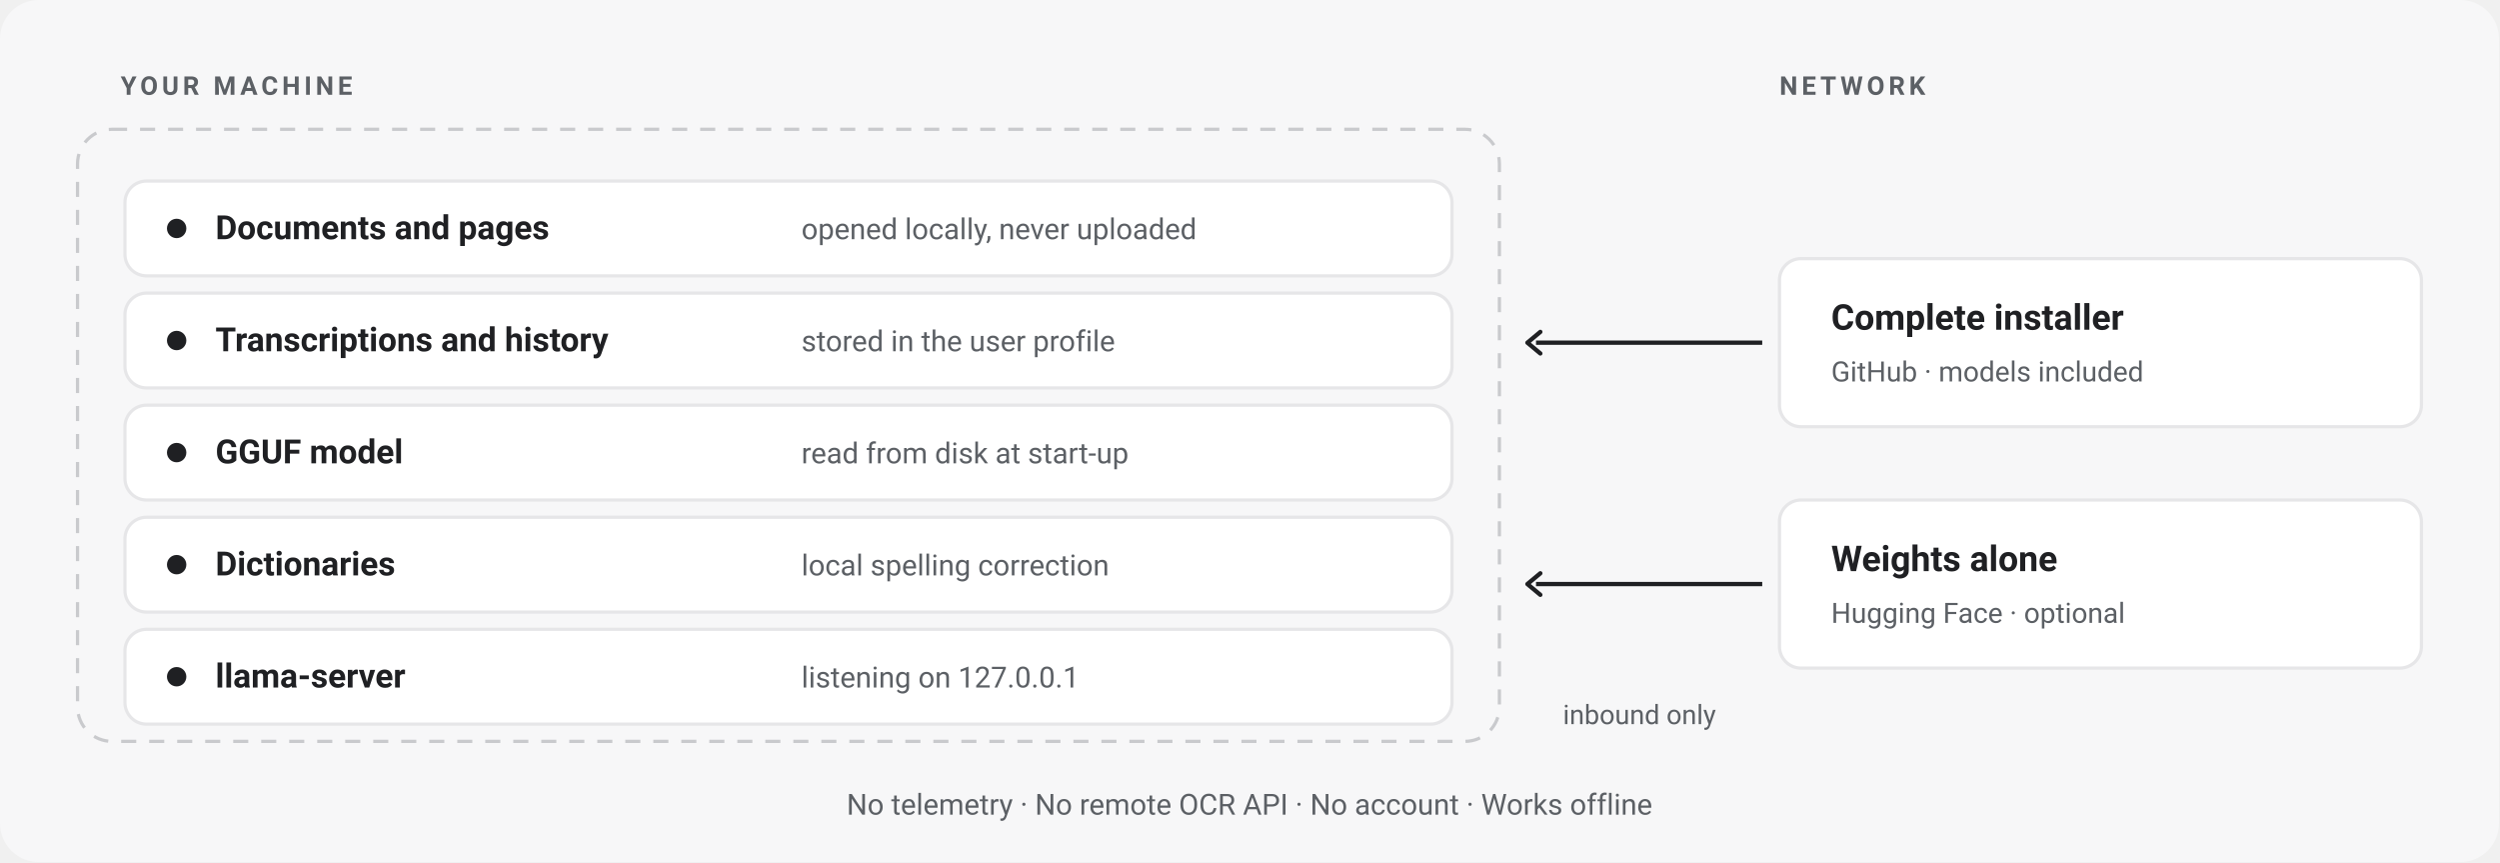
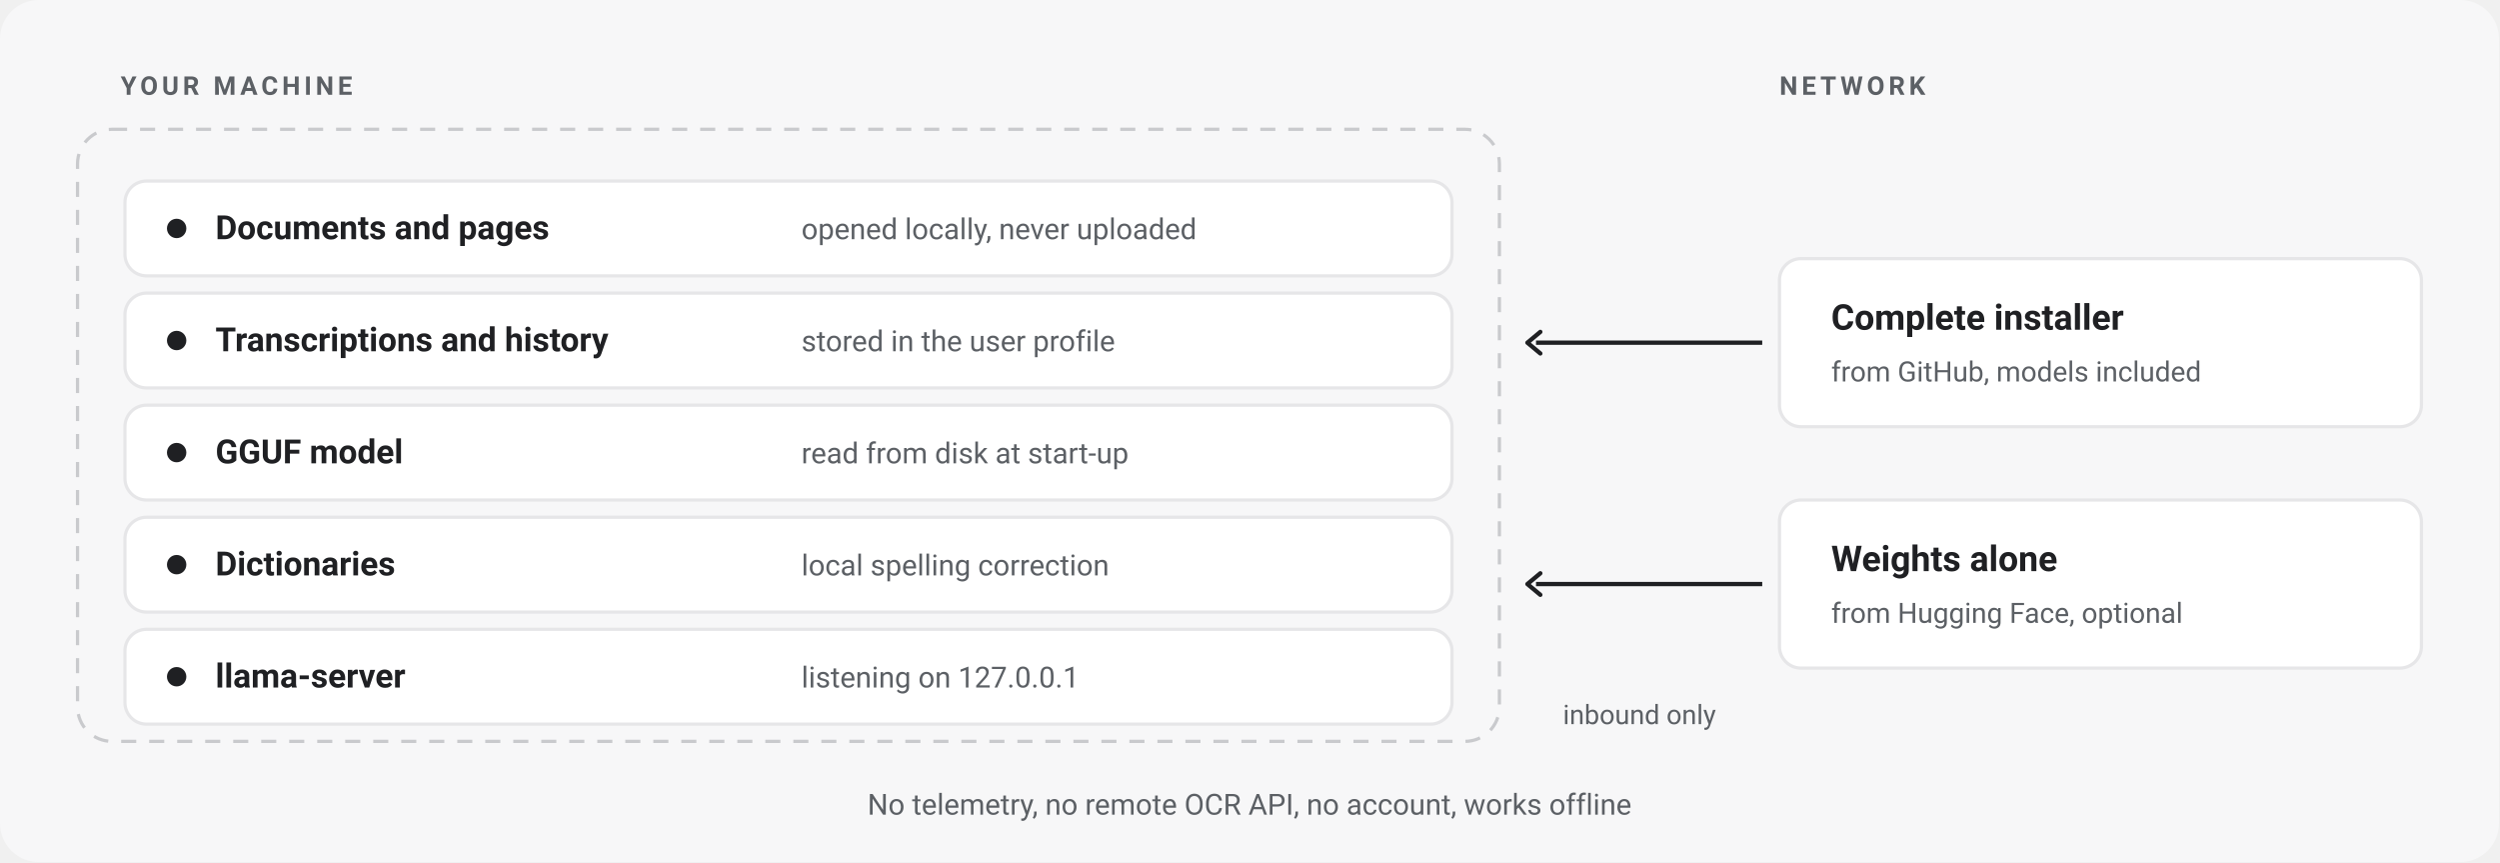
<svg xmlns="http://www.w3.org/2000/svg" width="1160" height="400" viewBox="0 0 1160 400" role="img" aria-labelledby="titolo descrizione">
  <rect width="1160" height="400" rx="18" fill="#f7f7f8" />
  <g font-family="system-ui,-apple-system,Segoe UI,Roboto,Arial,sans-serif">
    <rect x="36" y="60" width="660" height="284" rx="16" fill="none" stroke="#c9cacd" stroke-width="1.5" stroke-dasharray="7 6" />
    <text x="56" y="44" font-size="12" fill="#5c6065" font-weight="600" text-anchor="start" letter-spacing="1.8">YOUR MACHINE</text>
    <text x="826" y="44" font-size="12" fill="#5c6065" font-weight="600" text-anchor="start" letter-spacing="1.8">NETWORK</text>
    <rect x="58" y="84" width="616" height="44" rx="10" fill="#ffffff" stroke="#e6e6e8" stroke-width="1.5" />
    <circle cx="82" cy="106" r="4.5" fill="#1f2023" />
    <text x="100" y="111" font-size="15.5" fill="#1f2023" font-weight="600" text-anchor="start">Documents and pages</text>
    <text x="372" y="111" font-size="13.5" fill="#5c6065" font-weight="400" text-anchor="start">opened locally, never uploaded</text>
    <rect x="58" y="136" width="616" height="44" rx="10" fill="#ffffff" stroke="#e6e6e8" stroke-width="1.5" />
    <circle cx="82" cy="158" r="4.5" fill="#1f2023" />
    <text x="100" y="163" font-size="15.5" fill="#1f2023" font-weight="600" text-anchor="start">Transcriptions and history</text>
    <text x="372" y="163" font-size="13.5" fill="#5c6065" font-weight="400" text-anchor="start">stored in the user profile</text>
    <rect x="58" y="188" width="616" height="44" rx="10" fill="#ffffff" stroke="#e6e6e8" stroke-width="1.5" />
    <circle cx="82" cy="210" r="4.5" fill="#1f2023" />
    <text x="100" y="215" font-size="15.5" fill="#1f2023" font-weight="600" text-anchor="start">GGUF model</text>
    <text x="372" y="215" font-size="13.5" fill="#5c6065" font-weight="400" text-anchor="start">read from disk at start-up</text>
    <rect x="58" y="240" width="616" height="44" rx="10" fill="#ffffff" stroke="#e6e6e8" stroke-width="1.5" />
    <circle cx="82" cy="262" r="4.5" fill="#1f2023" />
    <text x="100" y="267" font-size="15.5" fill="#1f2023" font-weight="600" text-anchor="start">Dictionaries</text>
    <text x="372" y="267" font-size="13.5" fill="#5c6065" font-weight="400" text-anchor="start">local spelling correction</text>
    <rect x="58" y="292" width="616" height="44" rx="10" fill="#ffffff" stroke="#e6e6e8" stroke-width="1.5" />
    <circle cx="82" cy="314" r="4.5" fill="#1f2023" />
    <text x="100" y="319" font-size="15.5" fill="#1f2023" font-weight="600" text-anchor="start">llama-server</text>
    <text x="372" y="319" font-size="13.5" fill="#5c6065" font-weight="400" text-anchor="start">listening on 127.0.0.1</text>
    <rect x="826" y="120" width="298" height="78" rx="10" fill="#ffffff" stroke="#e6e6e8" stroke-width="1.5" />
    <text x="850" y="153" font-size="16.5" fill="#1f2023" font-weight="600" text-anchor="start">Complete installer</text>
-     <text x="850" y="177" font-size="13" fill="#5c6065" font-weight="400" text-anchor="start">GitHub · models included</text>
+     <text x="850" y="177" font-size="13" fill="#5c6065" font-weight="400" text-anchor="start">from GitHub, models included</text>
    <path d="M818 159H713" stroke="#1f2023" stroke-width="2" fill="none" />
    <path d="M715 154l-6 5 6 5" stroke="#1f2023" stroke-width="2" fill="none" stroke-linecap="round" stroke-linejoin="round" />
    <rect x="826" y="232" width="298" height="78" rx="10" fill="#ffffff" stroke="#e6e6e8" stroke-width="1.5" />
    <text x="850" y="265" font-size="16.5" fill="#1f2023" font-weight="600" text-anchor="start">Weights alone</text>
-     <text x="850" y="289" font-size="13" fill="#5c6065" font-weight="400" text-anchor="start">Hugging Face · optional</text>
+     <text x="850" y="289" font-size="13" fill="#5c6065" font-weight="400" text-anchor="start">from Hugging Face, optional</text>
    <path d="M818 271H713" stroke="#1f2023" stroke-width="2" fill="none" />
    <path d="M715 266l-6 5 6 5" stroke="#1f2023" stroke-width="2" fill="none" stroke-linecap="round" stroke-linejoin="round" />
    <text x="761" y="336" font-size="12.5" fill="#5c6065" font-weight="400" text-anchor="middle">inbound only</text>
-     <text x="580.0" y="378" font-size="13.5" fill="#5c6065" font-weight="400" text-anchor="middle">No telemetry · No remote OCR API · No account · Works offline</text>
+     <text x="580.0" y="378" font-size="13.5" fill="#5c6065" font-weight="400" text-anchor="middle">No telemetry, no remote OCR API, no account, works offline</text>
  </g>
</svg>
